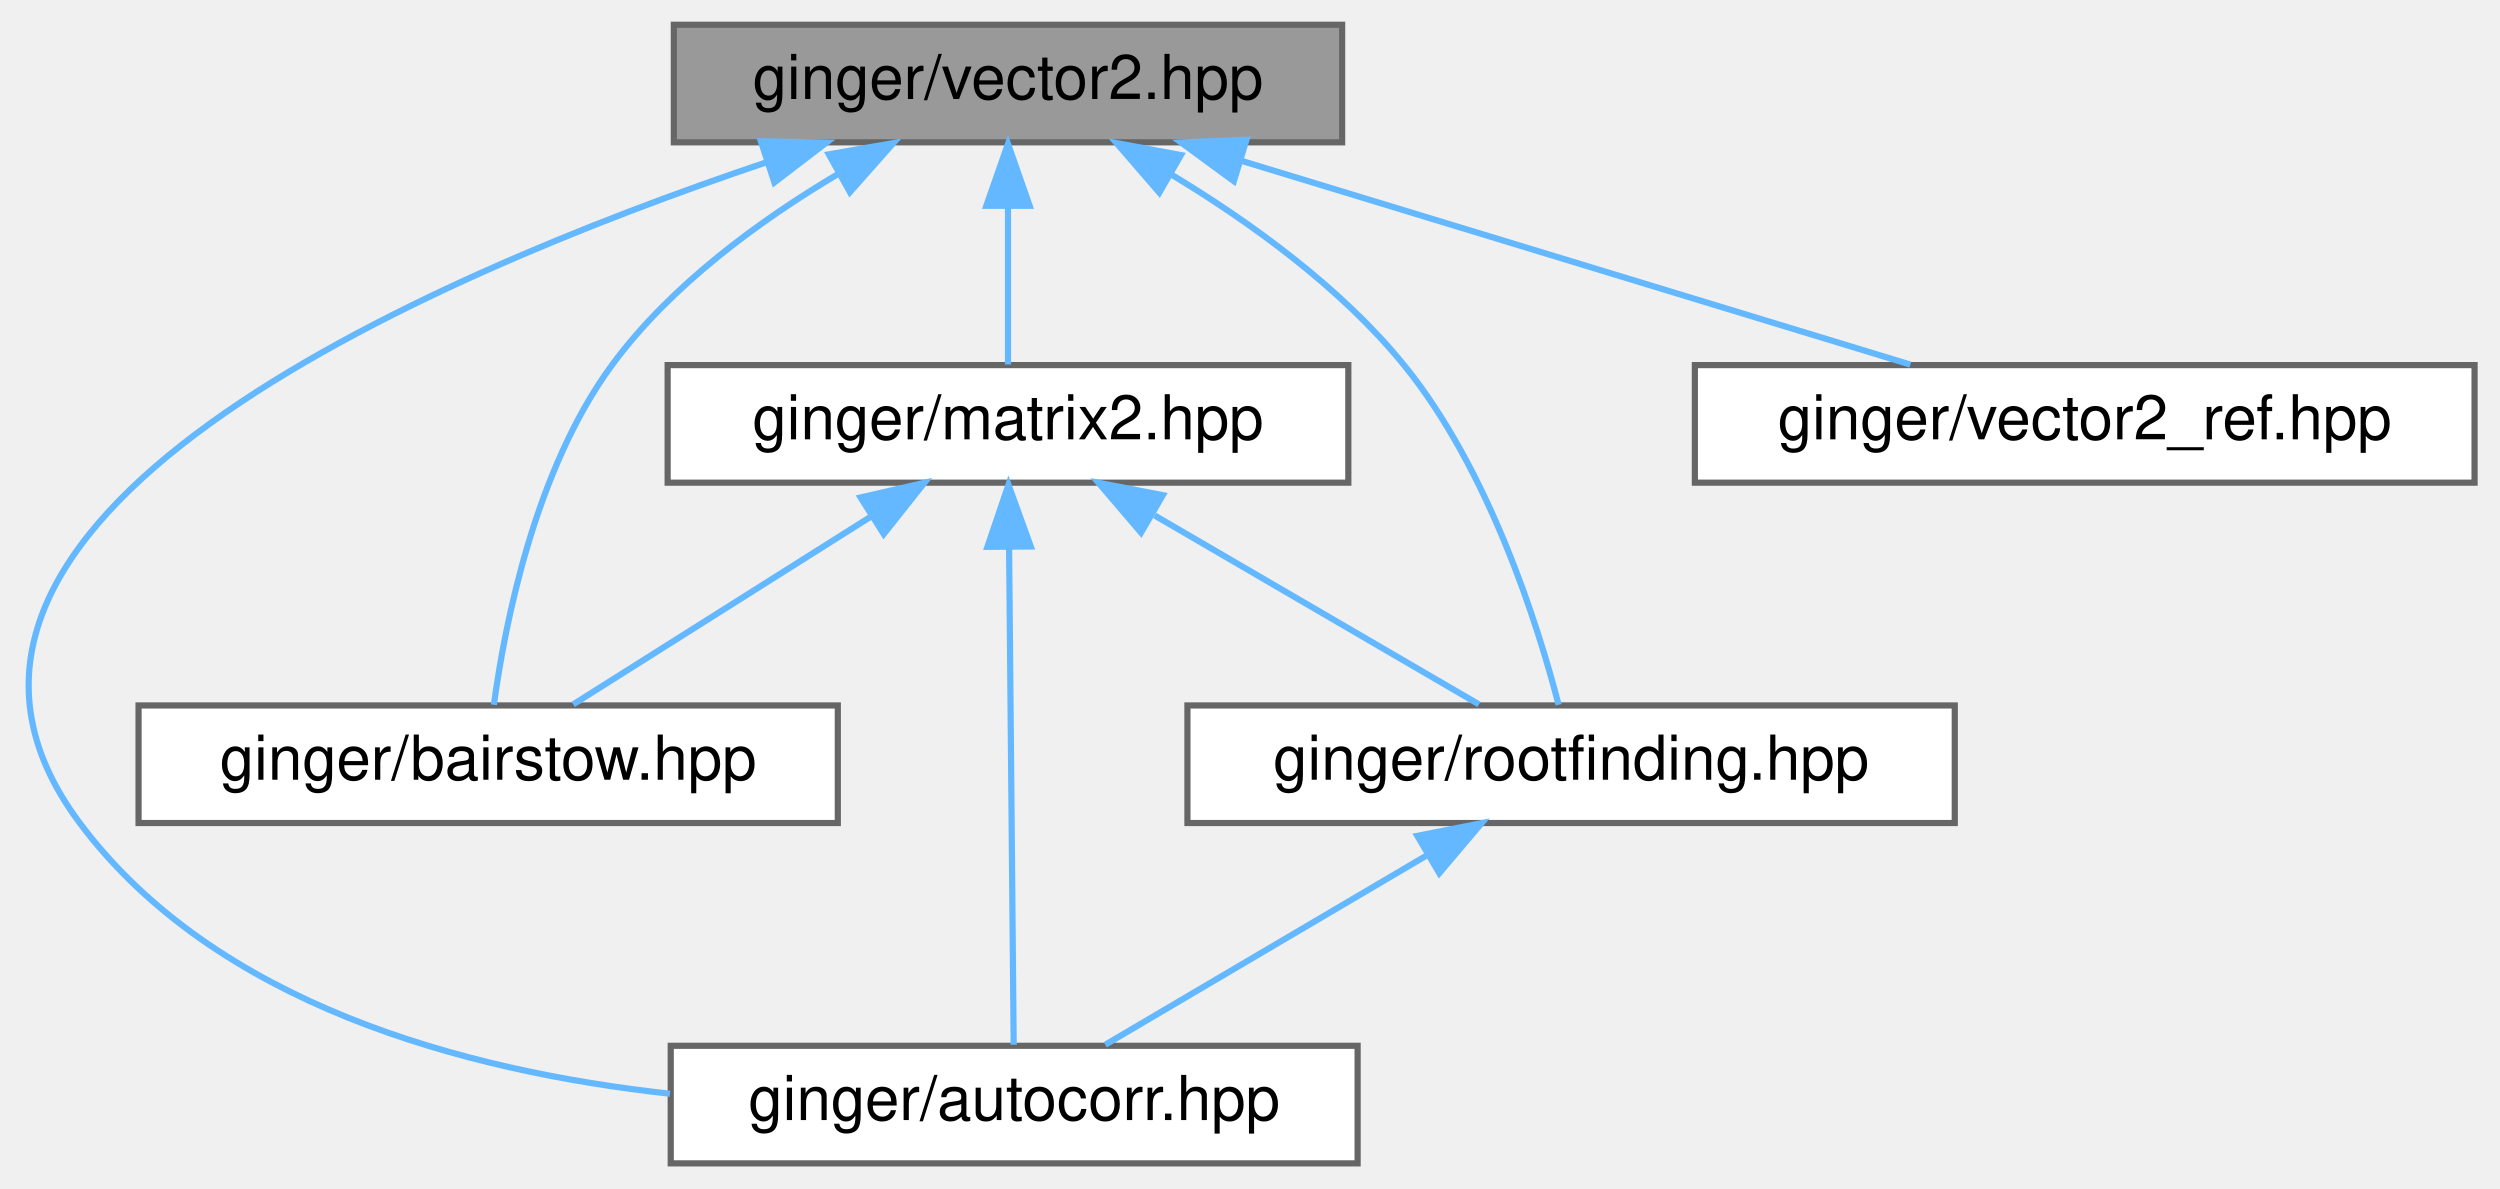
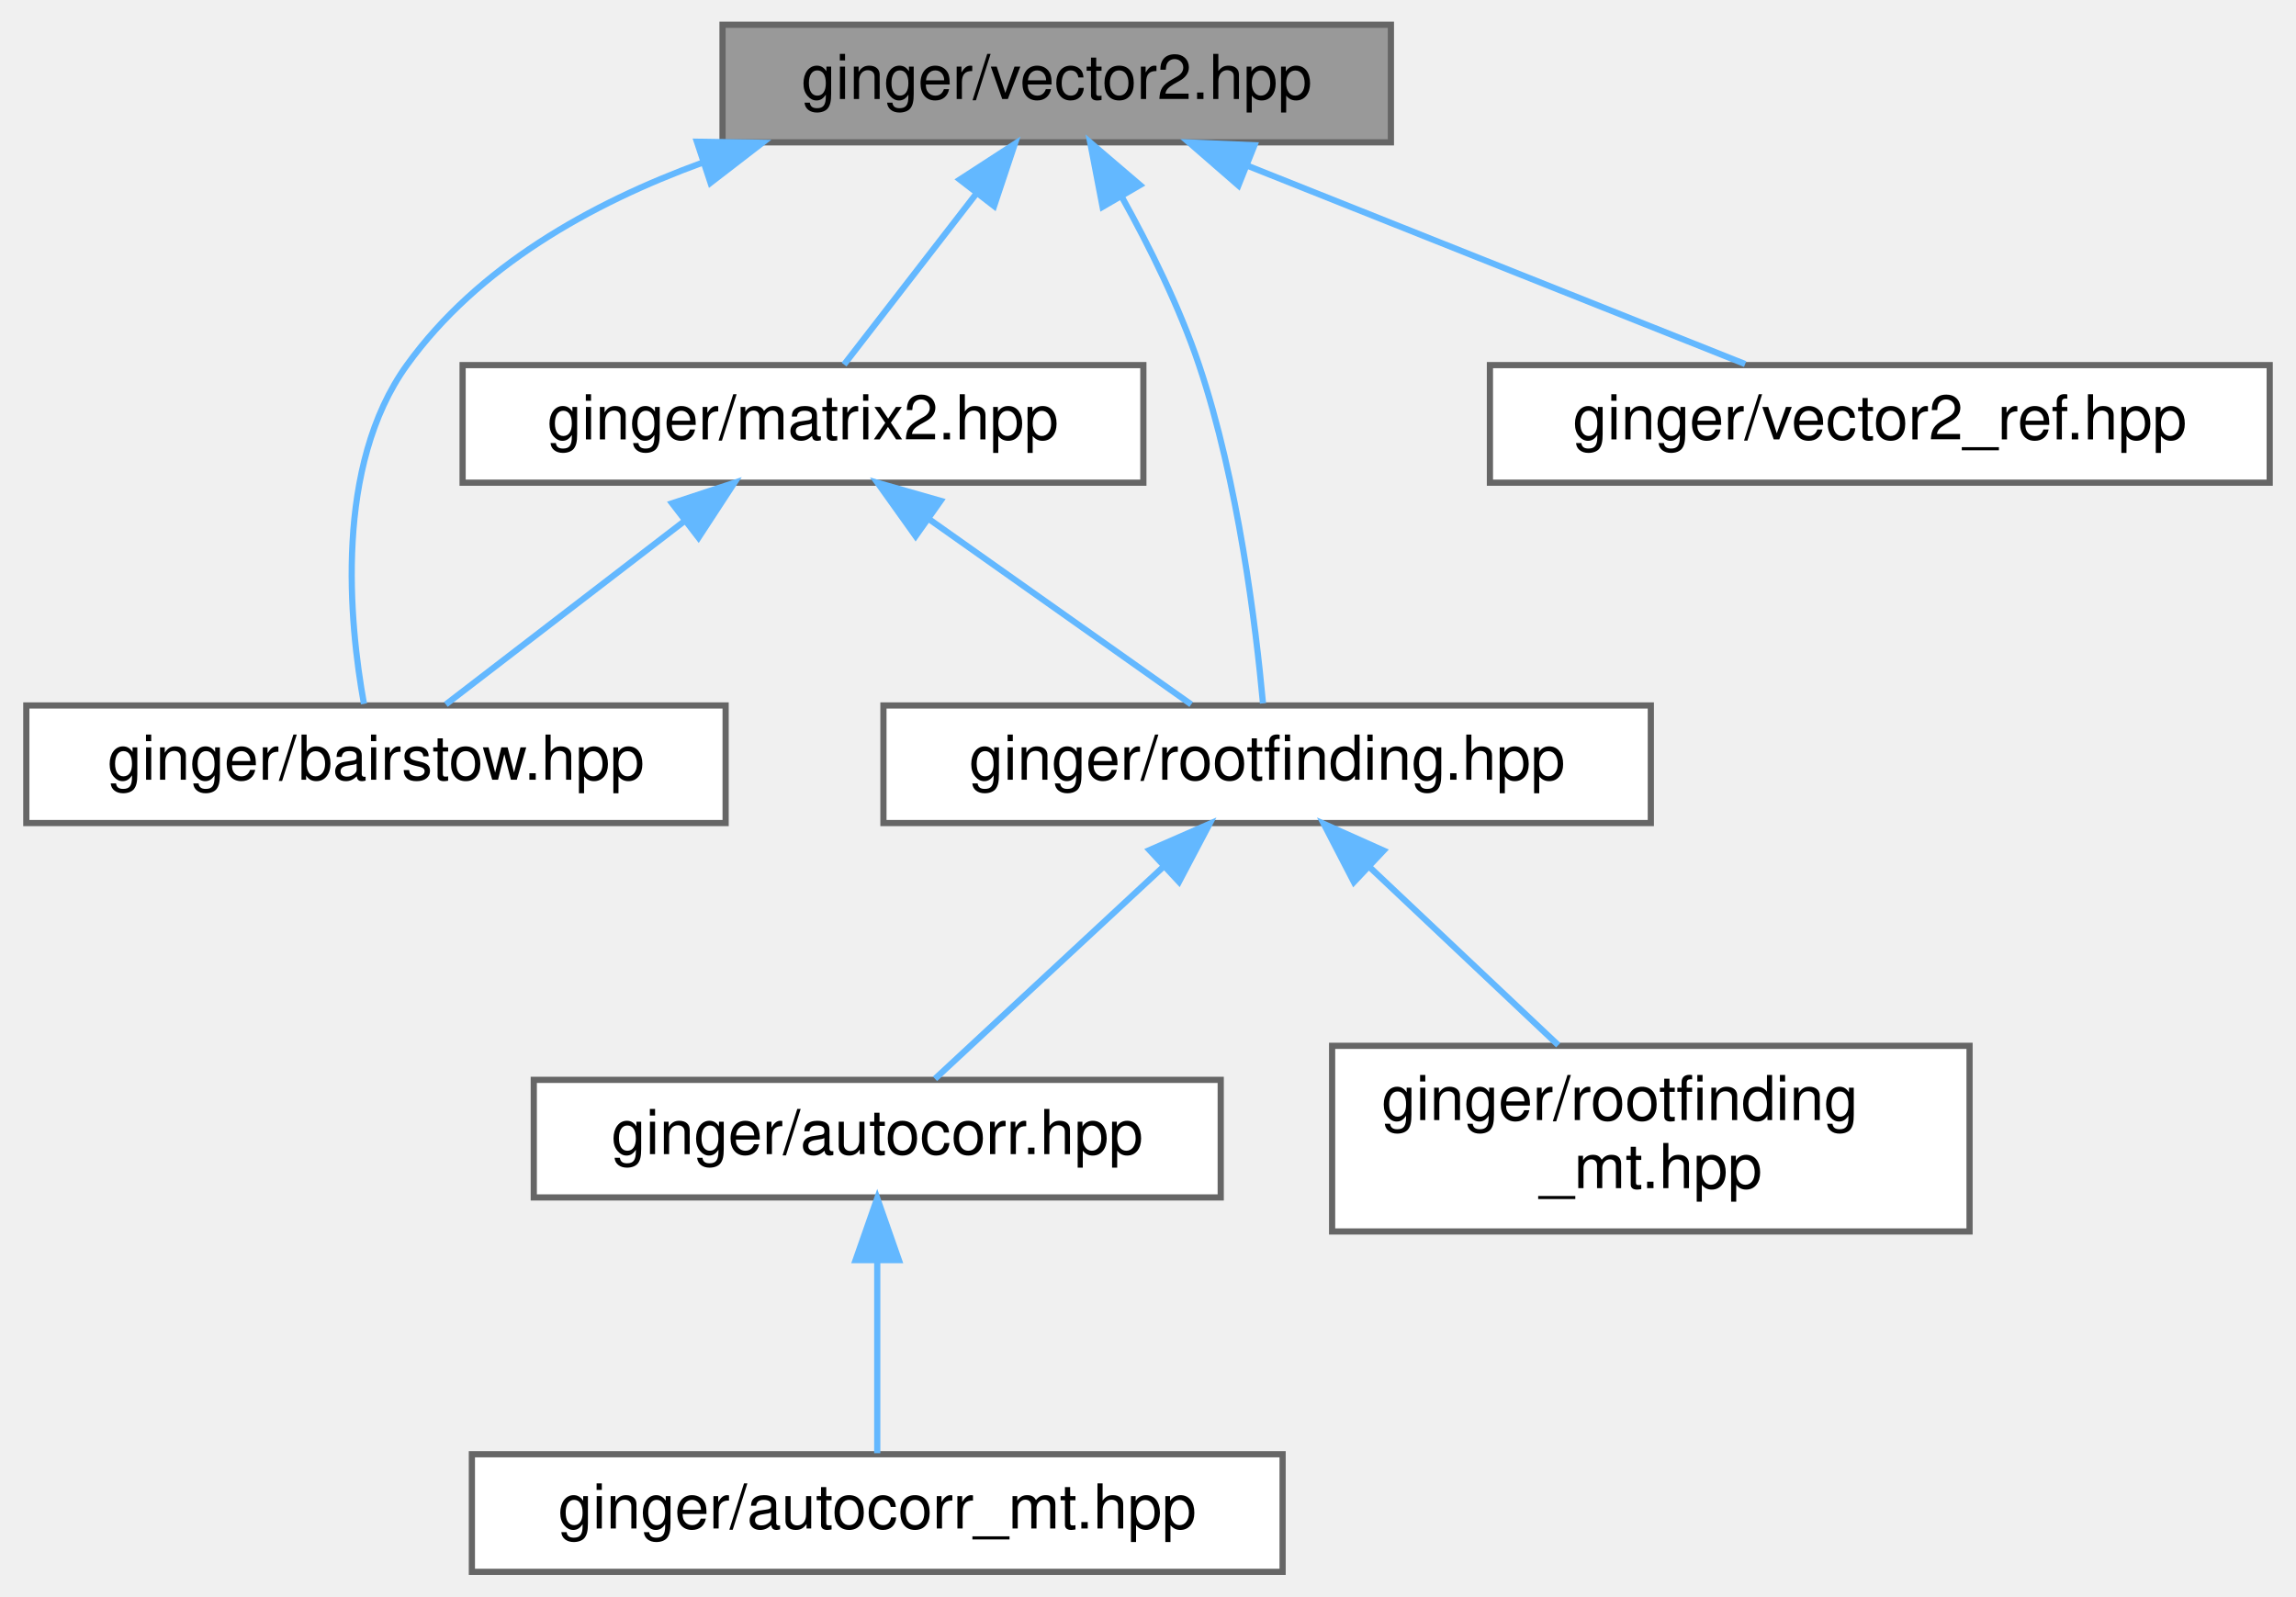
- <svg xmlns="http://www.w3.org/2000/svg" xmlns:xlink="http://www.w3.org/1999/xlink" width="404pt" height="192pt" viewBox="0.00 0.00 403.78 192.00">
-   <g id="graph0" class="graph" transform="scale(1 1) rotate(0) translate(4 188)">
+ <svg xmlns="http://www.w3.org/2000/svg" xmlns:xlink="http://www.w3.org/1999/xlink" width="371pt" height="258pt" viewBox="0.00 0.00 370.50 258.00">
+   <g id="graph0" class="graph" transform="scale(1 1) rotate(0) translate(4 254)">
    <g id="Node000001" class="node">
      <g id="a_Node000001">
        <a xlink:title=" ">
-           <polygon fill="#999999" stroke="#666666" points="212.78,-184 104.78,-184 104.78,-165 212.78,-165 212.78,-184" />
-           <text text-anchor="middle" x="158.78" y="-172" font-family="Helvetica,sans-Serif" font-size="10.00">ginger/vector2.hpp</text>
+           <polygon fill="#999999" stroke="#666666" points="220.5,-250 112.5,-250 112.5,-231 220.5,-231 220.5,-250" />
+           <text text-anchor="middle" x="166.5" y="-238" font-family="Helvetica,sans-Serif" font-size="10.00">ginger/vector2.hpp</text>
        </a>
      </g>
    </g>
    <g id="Node000002" class="node">
      <g id="a_Node000002">
-         <a xlink:href="autocorr_8hpp.html" target="_top" xlink:title="Auto-correlation polynomial root-finding (palindromic polynomials)">
-           <polygon fill="white" stroke="#666666" points="215.28,-19 104.28,-19 104.28,0 215.28,0 215.28,-19" />
-           <text text-anchor="middle" x="159.78" y="-7" font-family="Helvetica,sans-Serif" font-size="10.00">ginger/autocorr.hpp</text>
+         <a xlink:href="bairstow_8hpp.html" target="_top" xlink:title="Bairstow's root-finding method with reference-based vectors.">
+           <polygon fill="white" stroke="#666666" points="113,-140 0,-140 0,-121 113,-121 113,-140" />
+           <text text-anchor="middle" x="56.5" y="-128" font-family="Helvetica,sans-Serif" font-size="10.00">ginger/bairstow.hpp</text>
        </a>
      </g>
    </g>
    <g id="edge1_Node000001_Node000002" class="edge">
      <g id="a_edge1_Node000001_Node000002">
        <a xlink:title=" ">
-           <path fill="none" stroke="#63b8ff" d="M119.85,-161.81C64.22,-143.09 -27.5,-103.52 8.78,-55 30.63,-25.78 70.76,-14.93 104.15,-11.25" />
-           <polygon fill="#63b8ff" stroke="#63b8ff" points="118.85,-165.17 129.45,-164.96 121.03,-158.52 118.85,-165.17" />
+           <path fill="none" stroke="#63b8ff" d="M109.25,-227.71C91.16,-221.11 72.93,-210.86 61.5,-195 49.74,-178.67 52.17,-153.46 54.56,-140.26" />
+           <polygon fill="#63b8ff" stroke="#63b8ff" points="108.36,-231.1 118.95,-230.93 110.56,-224.46 108.36,-231.1" />
        </a>
      </g>
    </g>
    <g id="Node000003" class="node">
      <g id="a_Node000003">
-         <a xlink:href="bairstow_8hpp.html" target="_top" xlink:title="Bairstow's root-finding method with reference-based vectors.">
-           <polygon fill="white" stroke="#666666" points="131.28,-74 18.28,-74 18.28,-55 131.28,-55 131.28,-74" />
-           <text text-anchor="middle" x="74.78" y="-62" font-family="Helvetica,sans-Serif" font-size="10.00">ginger/bairstow.hpp</text>
+         <a xlink:href="matrix2_8hpp.html" target="_top" xlink:title="2x2 matrix template for polynomial root-finding">
+           <polygon fill="white" stroke="#666666" points="180.5,-195 70.5,-195 70.5,-176 180.5,-176 180.5,-195" />
+           <text text-anchor="middle" x="125.5" y="-183" font-family="Helvetica,sans-Serif" font-size="10.00">ginger/matrix2.hpp</text>
        </a>
      </g>
    </g>
    <g id="edge2_Node000001_Node000003" class="edge">
      <g id="a_edge2_Node000001_Node000003">
        <a xlink:title=" ">
-           <path fill="none" stroke="#63b8ff" d="M131.38,-159.92C118.65,-152.37 104.27,-141.9 94.78,-129 82.32,-112.05 77.47,-87.11 75.7,-74.1" />
-           <polygon fill="#63b8ff" stroke="#63b8ff" points="129.83,-163.06 140.26,-164.88 133.24,-156.95 129.83,-163.06" />
+           <path fill="none" stroke="#63b8ff" d="M153.48,-222.67C146.38,-213.5 137.9,-202.52 132.14,-195.09" />
+           <polygon fill="#63b8ff" stroke="#63b8ff" points="150.84,-224.98 159.73,-230.75 156.38,-220.7 150.84,-224.98" />
        </a>
      </g>
    </g>
    <g id="Node000004" class="node">
      <g id="a_Node000004">
-         <a xlink:href="matrix2_8hpp.html" target="_top" xlink:title="2x2 matrix template for polynomial root-finding">
-           <polygon fill="white" stroke="#666666" points="213.78,-129 103.78,-129 103.78,-110 213.78,-110 213.78,-129" />
-           <text text-anchor="middle" x="158.78" y="-117" font-family="Helvetica,sans-Serif" font-size="10.00">ginger/matrix2.hpp</text>
+         <a xlink:href="rootfinding_8hpp.html" target="_top" xlink:title="Parallel Bairstow root-finding methods for real polynomials.">
+           <polygon fill="white" stroke="#666666" points="262.5,-140 138.5,-140 138.5,-121 262.5,-121 262.5,-140" />
+           <text text-anchor="middle" x="200.5" y="-128" font-family="Helvetica,sans-Serif" font-size="10.00">ginger/rootfinding.hpp</text>
        </a>
      </g>
    </g>
-     <g id="edge3_Node000001_Node000004" class="edge">
-       <g id="a_edge3_Node000001_Node000004">
+     <g id="edge8_Node000001_Node000004" class="edge">
+       <g id="a_edge8_Node000001_Node000004">
        <a xlink:title=" ">
-           <path fill="none" stroke="#63b8ff" d="M158.78,-154.66C158.78,-145.93 158.78,-135.99 158.78,-129.09" />
-           <polygon fill="#63b8ff" stroke="#63b8ff" points="155.28,-154.75 158.78,-164.75 162.28,-154.75 155.28,-154.75" />
+           <path fill="none" stroke="#63b8ff" d="M176.99,-222.24C181.46,-214.21 186.35,-204.38 189.5,-195 195.85,-176.12 198.68,-152.8 199.83,-140.34" />
+           <polygon fill="#63b8ff" stroke="#63b8ff" points="173.91,-220.58 171.91,-230.98 179.96,-224.1 173.91,-220.58" />
+         </a>
+       </g>
+     </g>
+     <g id="Node000008" class="node">
+       <g id="a_Node000008">
+         <a xlink:href="vector2__ref_8hpp.html" target="_top" xlink:title=" ">
+           <polygon fill="white" stroke="#666666" points="362.5,-195 236.5,-195 236.5,-176 362.5,-176 362.5,-195" />
+           <text text-anchor="middle" x="299.5" y="-183" font-family="Helvetica,sans-Serif" font-size="10.00">ginger/vector2_ref.hpp</text>
+         </a>
+       </g>
+     </g>
+     <g id="edge9_Node000001_Node000008" class="edge">
+       <g id="a_edge9_Node000001_Node000008">
+         <a xlink:title=" ">
+           <path fill="none" stroke="#63b8ff" d="M197.47,-227.16C222.09,-217.35 255.91,-203.87 277.74,-195.17" />
+           <polygon fill="#63b8ff" stroke="#63b8ff" points="195.86,-224.03 187.87,-230.98 198.45,-230.53 195.86,-224.03" />
+         </a>
+       </g>
+     </g>
+     <g id="edge3_Node000003_Node000002" class="edge">
+       <g id="a_edge3_Node000003_Node000002">
+         <a xlink:title=" ">
+           <path fill="none" stroke="#63b8ff" d="M106.46,-169.88C94.04,-160.34 78.26,-148.21 67.79,-140.17" />
+           <polygon fill="#63b8ff" stroke="#63b8ff" points="104.35,-172.67 114.41,-175.98 108.62,-167.12 104.35,-172.67" />
+         </a>
+       </g>
+     </g>
+     <g id="edge4_Node000003_Node000004" class="edge">
+       <g id="a_edge4_Node000003_Node000004">
+         <a xlink:title=" ">
+           <path fill="none" stroke="#63b8ff" d="M145.81,-170.15C159.36,-160.57 176.74,-148.29 188.23,-140.17" />
+           <polygon fill="#63b8ff" stroke="#63b8ff" points="143.7,-167.36 137.55,-175.98 147.74,-173.07 143.7,-167.36" />
        </a>
      </g>
    </g>
    <g id="Node000005" class="node">
      <g id="a_Node000005">
-         <a xlink:href="rootfinding_8hpp.html" target="_top" xlink:title="Parallel Bairstow root-finding methods for real polynomials.">
-           <polygon fill="white" stroke="#666666" points="311.78,-74 187.78,-74 187.78,-55 311.78,-55 311.78,-74" />
-           <text text-anchor="middle" x="249.78" y="-62" font-family="Helvetica,sans-Serif" font-size="10.00">ginger/rootfinding.hpp</text>
+         <a xlink:href="autocorr_8hpp.html" target="_top" xlink:title="Auto-correlation polynomial root-finding (palindromic polynomials)">
+           <polygon fill="white" stroke="#666666" points="193,-79.5 82,-79.5 82,-60.5 193,-60.5 193,-79.5" />
+           <text text-anchor="middle" x="137.5" y="-67.5" font-family="Helvetica,sans-Serif" font-size="10.00">ginger/autocorr.hpp</text>
        </a>
      </g>
    </g>
-     <g id="edge8_Node000001_Node000005" class="edge">
-       <g id="a_edge8_Node000001_Node000005">
+     <g id="edge5_Node000004_Node000005" class="edge">
+       <g id="a_edge5_Node000004_Node000005">
        <a xlink:title=" ">
-           <path fill="none" stroke="#63b8ff" d="M185.14,-159.82C197.86,-152.15 212.55,-141.59 222.78,-129 236.53,-112.08 244.38,-87.12 247.76,-74.11" />
-           <polygon fill="#63b8ff" stroke="#63b8ff" points="183.24,-156.87 176.31,-164.88 186.73,-162.94 183.24,-156.87" />
+           <path fill="none" stroke="#63b8ff" d="M183.71,-113.91C171.9,-102.94 156.53,-88.67 146.83,-79.67" />
+           <polygon fill="#63b8ff" stroke="#63b8ff" points="181.49,-116.63 191.2,-120.87 186.26,-111.5 181.49,-116.63" />
+         </a>
+       </g>
+     </g>
+     <g id="Node000007" class="node">
+       <g id="a_Node000007">
+         <a xlink:href="rootfinding__mt_8hpp.html" target="_top" xlink:title="Parallel Bairstow root-finding methods for real polynomials (MT)">
+           <polygon fill="white" stroke="#666666" points="314,-85 211,-85 211,-55 314,-55 314,-85" />
+           <text text-anchor="start" x="219" y="-73" font-family="Helvetica,sans-Serif" font-size="10.00">ginger/rootfinding</text>
+           <text text-anchor="middle" x="262.5" y="-62" font-family="Helvetica,sans-Serif" font-size="10.00">_mt.hpp</text>
+         </a>
+       </g>
+     </g>
+     <g id="edge7_Node000004_Node000007" class="edge">
+       <g id="a_edge7_Node000004_Node000007">
+         <a xlink:title=" ">
+           <path fill="none" stroke="#63b8ff" d="M216.96,-113.97C226.46,-105.01 238.31,-93.82 247.54,-85.11" />
+           <polygon fill="#63b8ff" stroke="#63b8ff" points="214.52,-111.46 209.65,-120.87 219.32,-116.55 214.52,-111.46" />
        </a>
      </g>
    </g>
    <g id="Node000006" class="node">
      <g id="a_Node000006">
-         <a xlink:href="vector2__ref_8hpp.html" target="_top" xlink:title=" ">
-           <polygon fill="white" stroke="#666666" points="395.78,-129 269.78,-129 269.78,-110 395.78,-110 395.78,-129" />
-           <text text-anchor="middle" x="332.78" y="-117" font-family="Helvetica,sans-Serif" font-size="10.00">ginger/vector2_ref.hpp</text>
+         <a xlink:href="autocorr__mt_8hpp.html" target="_top" xlink:title="Auto-correlation polynomial root-finding (palindromic polynomials) (MT)">
+           <polygon fill="white" stroke="#666666" points="203,-19 72,-19 72,0 203,0 203,-19" />
+           <text text-anchor="middle" x="137.5" y="-7" font-family="Helvetica,sans-Serif" font-size="10.00">ginger/autocorr_mt.hpp</text>
        </a>
      </g>
    </g>
-     <g id="edge9_Node000001_Node000006" class="edge">
-       <g id="a_edge9_Node000001_Node000006">
+     <g id="edge6_Node000005_Node000006" class="edge">
+       <g id="a_edge6_Node000005_Node000006">
        <a xlink:title=" ">
-           <path fill="none" stroke="#63b8ff" d="M196.35,-162.06C228.87,-152.15 275.18,-138.04 304.61,-129.08" />
-           <polygon fill="#63b8ff" stroke="#63b8ff" points="195.28,-158.72 186.74,-164.98 197.32,-165.42 195.28,-158.72" />
-         </a>
-       </g>
-     </g>
-     <g id="edge4_Node000004_Node000002" class="edge">
-       <g id="a_edge4_Node000004_Node000002">
-         <a xlink:title=" ">
-           <path fill="none" stroke="#63b8ff" d="M158.96,-99.48C159.18,-75.84 159.54,-36.5 159.7,-19.16" />
-           <polygon fill="#63b8ff" stroke="#63b8ff" points="155.46,-99.63 158.86,-109.66 162.46,-99.69 155.46,-99.63" />
-         </a>
-       </g>
-     </g>
-     <g id="edge5_Node000004_Node000003" class="edge">
-       <g id="a_edge5_Node000004_Node000003">
-         <a xlink:title=" ">
-           <path fill="none" stroke="#63b8ff" d="M136.47,-104.42C121.23,-94.81 101.51,-82.37 88.52,-74.17" />
-           <polygon fill="#63b8ff" stroke="#63b8ff" points="134.96,-107.61 145.28,-109.98 138.7,-101.69 134.96,-107.61" />
-         </a>
-       </g>
-     </g>
-     <g id="edge6_Node000004_Node000005" class="edge">
-       <g id="a_edge6_Node000004_Node000005">
-         <a xlink:title=" ">
-           <path fill="none" stroke="#63b8ff" d="M182.48,-104.7C199.06,-95.04 220.69,-82.44 234.89,-74.17" />
-           <polygon fill="#63b8ff" stroke="#63b8ff" points="180.28,-101.93 173.4,-109.98 183.8,-107.98 180.28,-101.93" />
-         </a>
-       </g>
-     </g>
-     <g id="edge7_Node000005_Node000002" class="edge">
-       <g id="a_edge7_Node000005_Node000002">
-         <a xlink:title=" ">
-           <path fill="none" stroke="#63b8ff" d="M226.34,-49.7C209.95,-40.04 188.55,-27.44 174.5,-19.17" />
-           <polygon fill="#63b8ff" stroke="#63b8ff" points="224.93,-52.93 235.32,-54.98 228.48,-46.89 224.93,-52.93" />
+           <path fill="none" stroke="#63b8ff" d="M137.5,-50.16C137.5,-39.74 137.5,-27.3 137.5,-19.17" />
+           <polygon fill="#63b8ff" stroke="#63b8ff" points="134,-50.37 137.5,-60.37 141,-50.37 134,-50.37" />
        </a>
      </g>
    </g>
  </g>
</svg>
